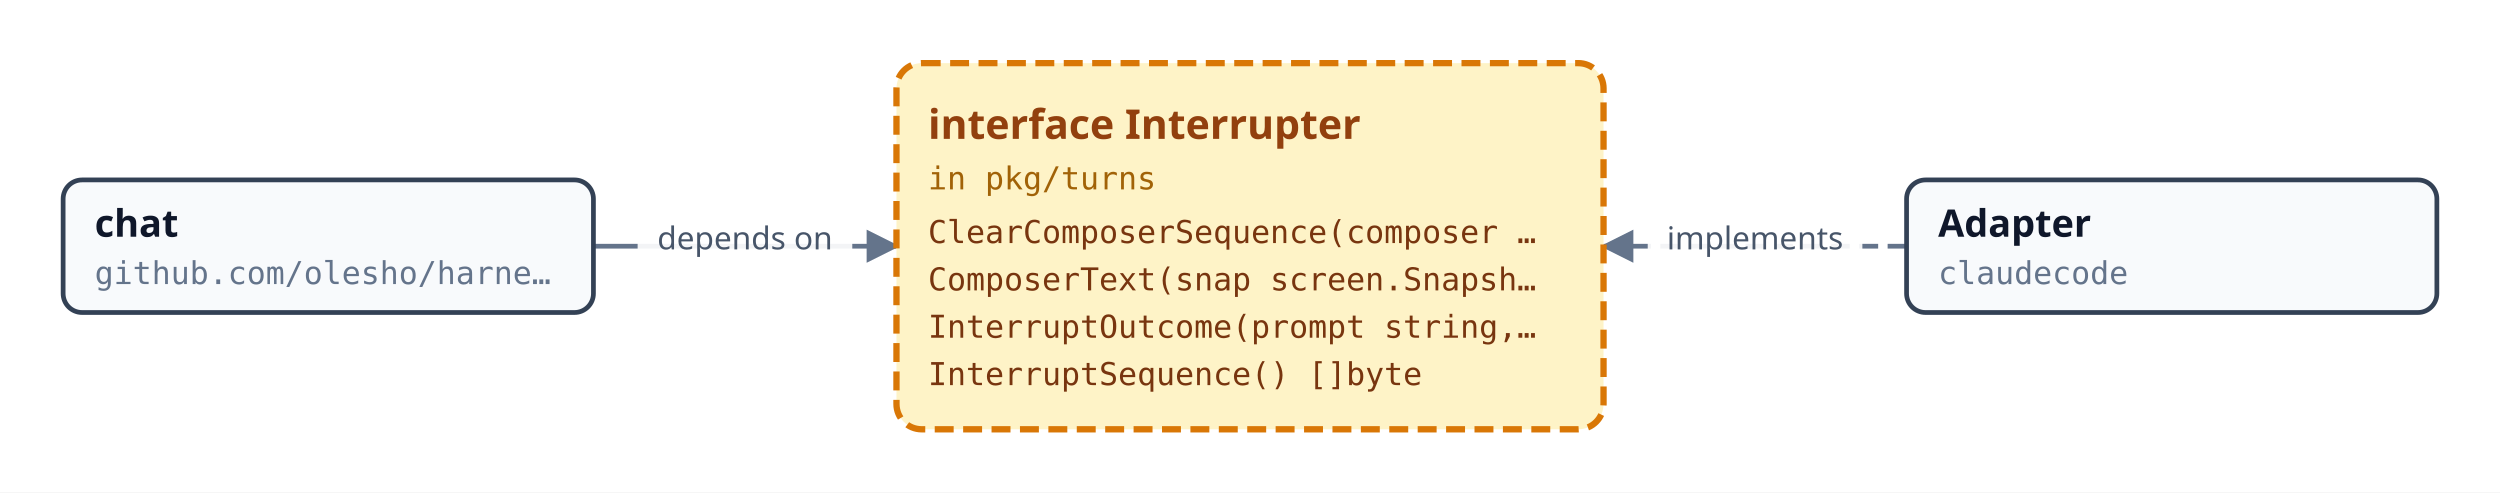
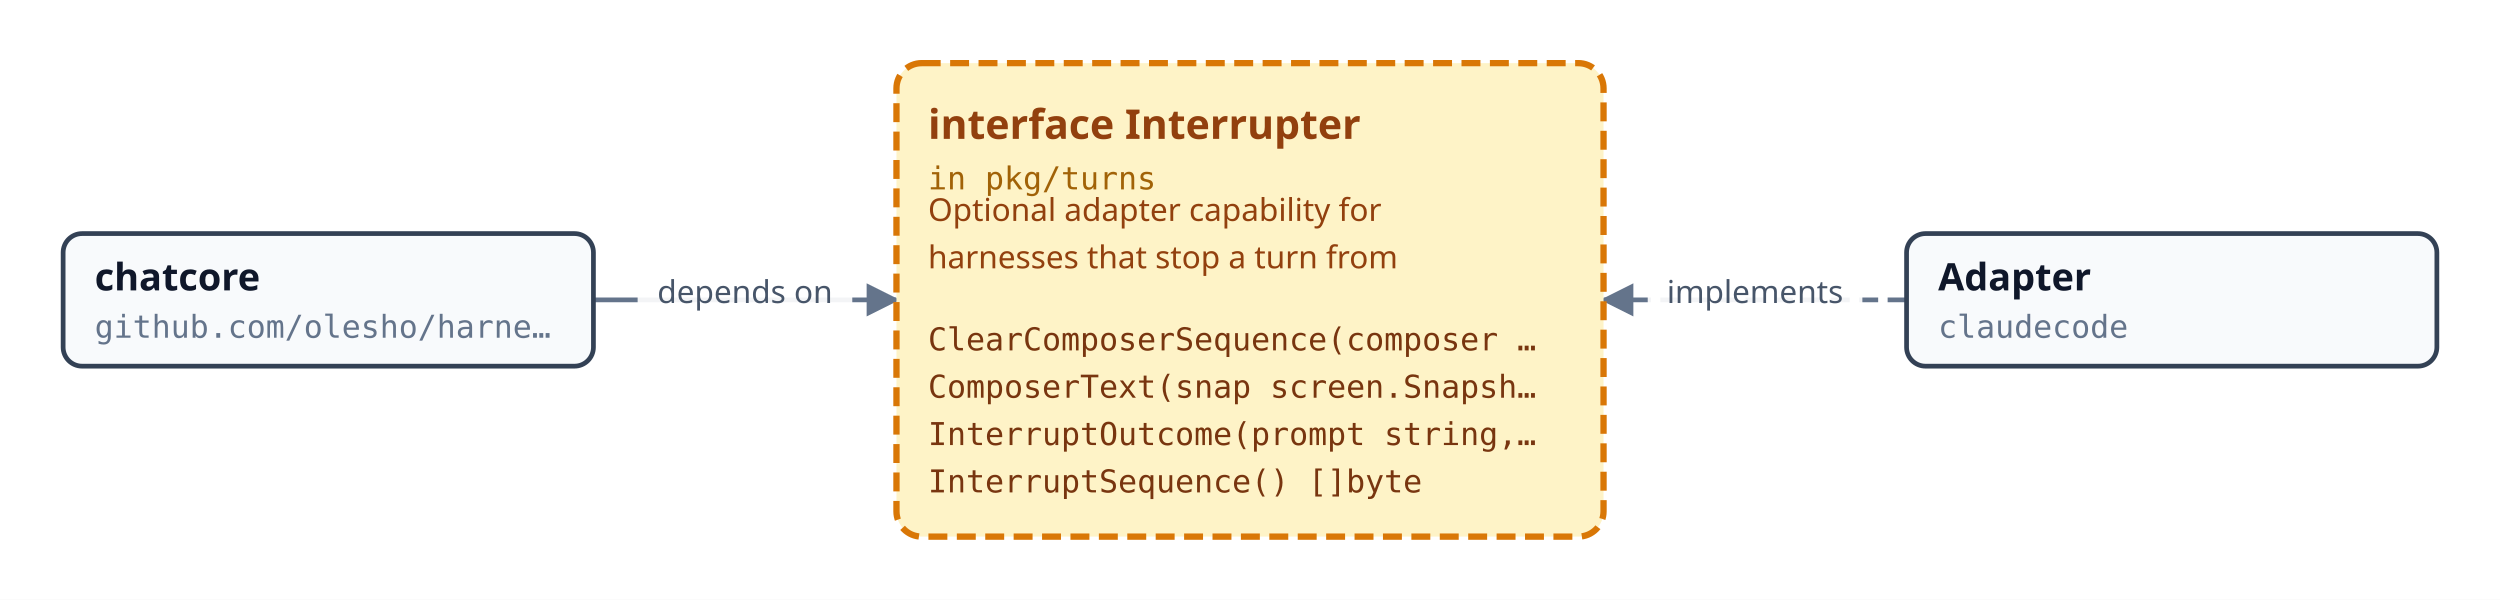
- <svg xmlns="http://www.w3.org/2000/svg" width="792" height="156" viewBox="0 0 792 156" font-family="ui-sans-serif, system-ui, sans-serif">
+ <svg xmlns="http://www.w3.org/2000/svg" width="792" height="190" viewBox="0 0 792 190" font-family="ui-sans-serif, system-ui, sans-serif">
  <defs>
    <marker id="arrow" viewBox="0 0 10 10" refX="9" refY="5" markerWidth="7" markerHeight="7" orient="auto-start-reverse">
      <path d="M0,0 L10,5 L0,10 z" fill="#64748b" />
    </marker>
  </defs>
  <rect width="100%" height="100%" fill="#ffffff" />
-   <line x1="188" y1="78" x2="284" y2="78" stroke="#64748b" stroke-width="1.5" marker-end="url(#arrow)" />
-   <g transform="translate(20,57)">
+   <line x1="188" y1="95" x2="284" y2="95" stroke="#64748b" stroke-width="1.5" marker-end="url(#arrow)" />
+   <g transform="translate(20,74)">
    <rect width="168" height="42" rx="6" fill="#f8fafc" stroke="#334155" stroke-width="1.5" />
-     <text x="10" y="18" font-size="12" font-weight="700" fill="#0f172a">chat</text>
+     <text x="10" y="18" font-size="12" font-weight="700" fill="#0f172a">chatcore</text>
    <text x="10" y="33" font-size="10" font-family="ui-monospace, monospace" fill="#64748b">github.com/olesho/harne…</text>
  </g>
-   <rect x="202" y="68" width="68" height="15" rx="3" fill="#ffffff" opacity="0.92" />
-   <text x="236" y="79" font-size="10" fill="#475569" text-anchor="middle">depends on</text>
-   <line x1="604" y1="78" x2="508" y2="78" stroke="#64748b" stroke-width="1.5" stroke-dasharray="6 3" marker-end="url(#arrow)" />
-   <g transform="translate(604,57)">
+   <rect x="202" y="85" width="68" height="15" rx="3" fill="#ffffff" opacity="0.92" />
+   <text x="236" y="96" font-size="10" fill="#475569" text-anchor="middle">depends on</text>
+   <line x1="604" y1="95" x2="508" y2="95" stroke="#64748b" stroke-width="1.5" stroke-dasharray="6 3" marker-end="url(#arrow)" />
+   <g transform="translate(604,74)">
    <rect width="168" height="42" rx="6" fill="#f8fafc" stroke="#334155" stroke-width="1.5" />
    <text x="10" y="18" font-size="12" font-weight="700" fill="#0f172a">Adapter</text>
    <text x="10" y="33" font-size="10" font-family="ui-monospace, monospace" fill="#64748b">claudecode</text>
  </g>
-   <rect x="522" y="68" width="68" height="15" rx="3" fill="#ffffff" opacity="0.92" />
-   <text x="556" y="79" font-size="10" fill="#475569" text-anchor="middle">implements</text>
+   <rect x="522" y="85" width="68" height="15" rx="3" fill="#ffffff" opacity="0.92" />
+   <text x="556" y="96" font-size="10" fill="#475569" text-anchor="middle">implements</text>
  <g transform="translate(284,20)">
-     <rect width="224" height="116" rx="8" fill="#fef3c7" stroke="#d97706" stroke-width="2" stroke-dasharray="6 3" />
+     <rect width="224" height="150" rx="8" fill="#fef3c7" stroke="#d97706" stroke-width="2" stroke-dasharray="6 3" />
    <text x="10" y="24" font-size="13" font-weight="700" fill="#92400e">interface Interrupter</text>
    <text x="10" y="40" font-size="10" font-family="ui-monospace, monospace" fill="#a16207">in pkg/turns</text>
-     <text x="10" y="57" font-size="10" font-family="ui-monospace, monospace" fill="#78350f">ClearComposerSequence(composer …</text>
-     <text x="10" y="72" font-size="10" font-family="ui-monospace, monospace" fill="#78350f">ComposerText(snap screen.Snapsh…</text>
-     <text x="10" y="87" font-size="10" font-family="ui-monospace, monospace" fill="#78350f">InterruptOutcome(prompt string,…</text>
-     <text x="10" y="102" font-size="10" font-family="ui-monospace, monospace" fill="#78350f">InterruptSequence() []byte</text>
+     <text x="10" y="50" font-size="10" fill="#92400e">Optional adapter capability for</text>
+     <text x="10" y="65" font-size="10" fill="#92400e">harnesses that stop a turn from</text>
+     <text x="10" y="91" font-size="10" font-family="ui-monospace, monospace" fill="#78350f">ClearComposerSequence(composer …</text>
+     <text x="10" y="106" font-size="10" font-family="ui-monospace, monospace" fill="#78350f">ComposerText(snap screen.Snapsh…</text>
+     <text x="10" y="121" font-size="10" font-family="ui-monospace, monospace" fill="#78350f">InterruptOutcome(prompt string,…</text>
+     <text x="10" y="136" font-size="10" font-family="ui-monospace, monospace" fill="#78350f">InterruptSequence() []byte</text>
  </g>
</svg>
